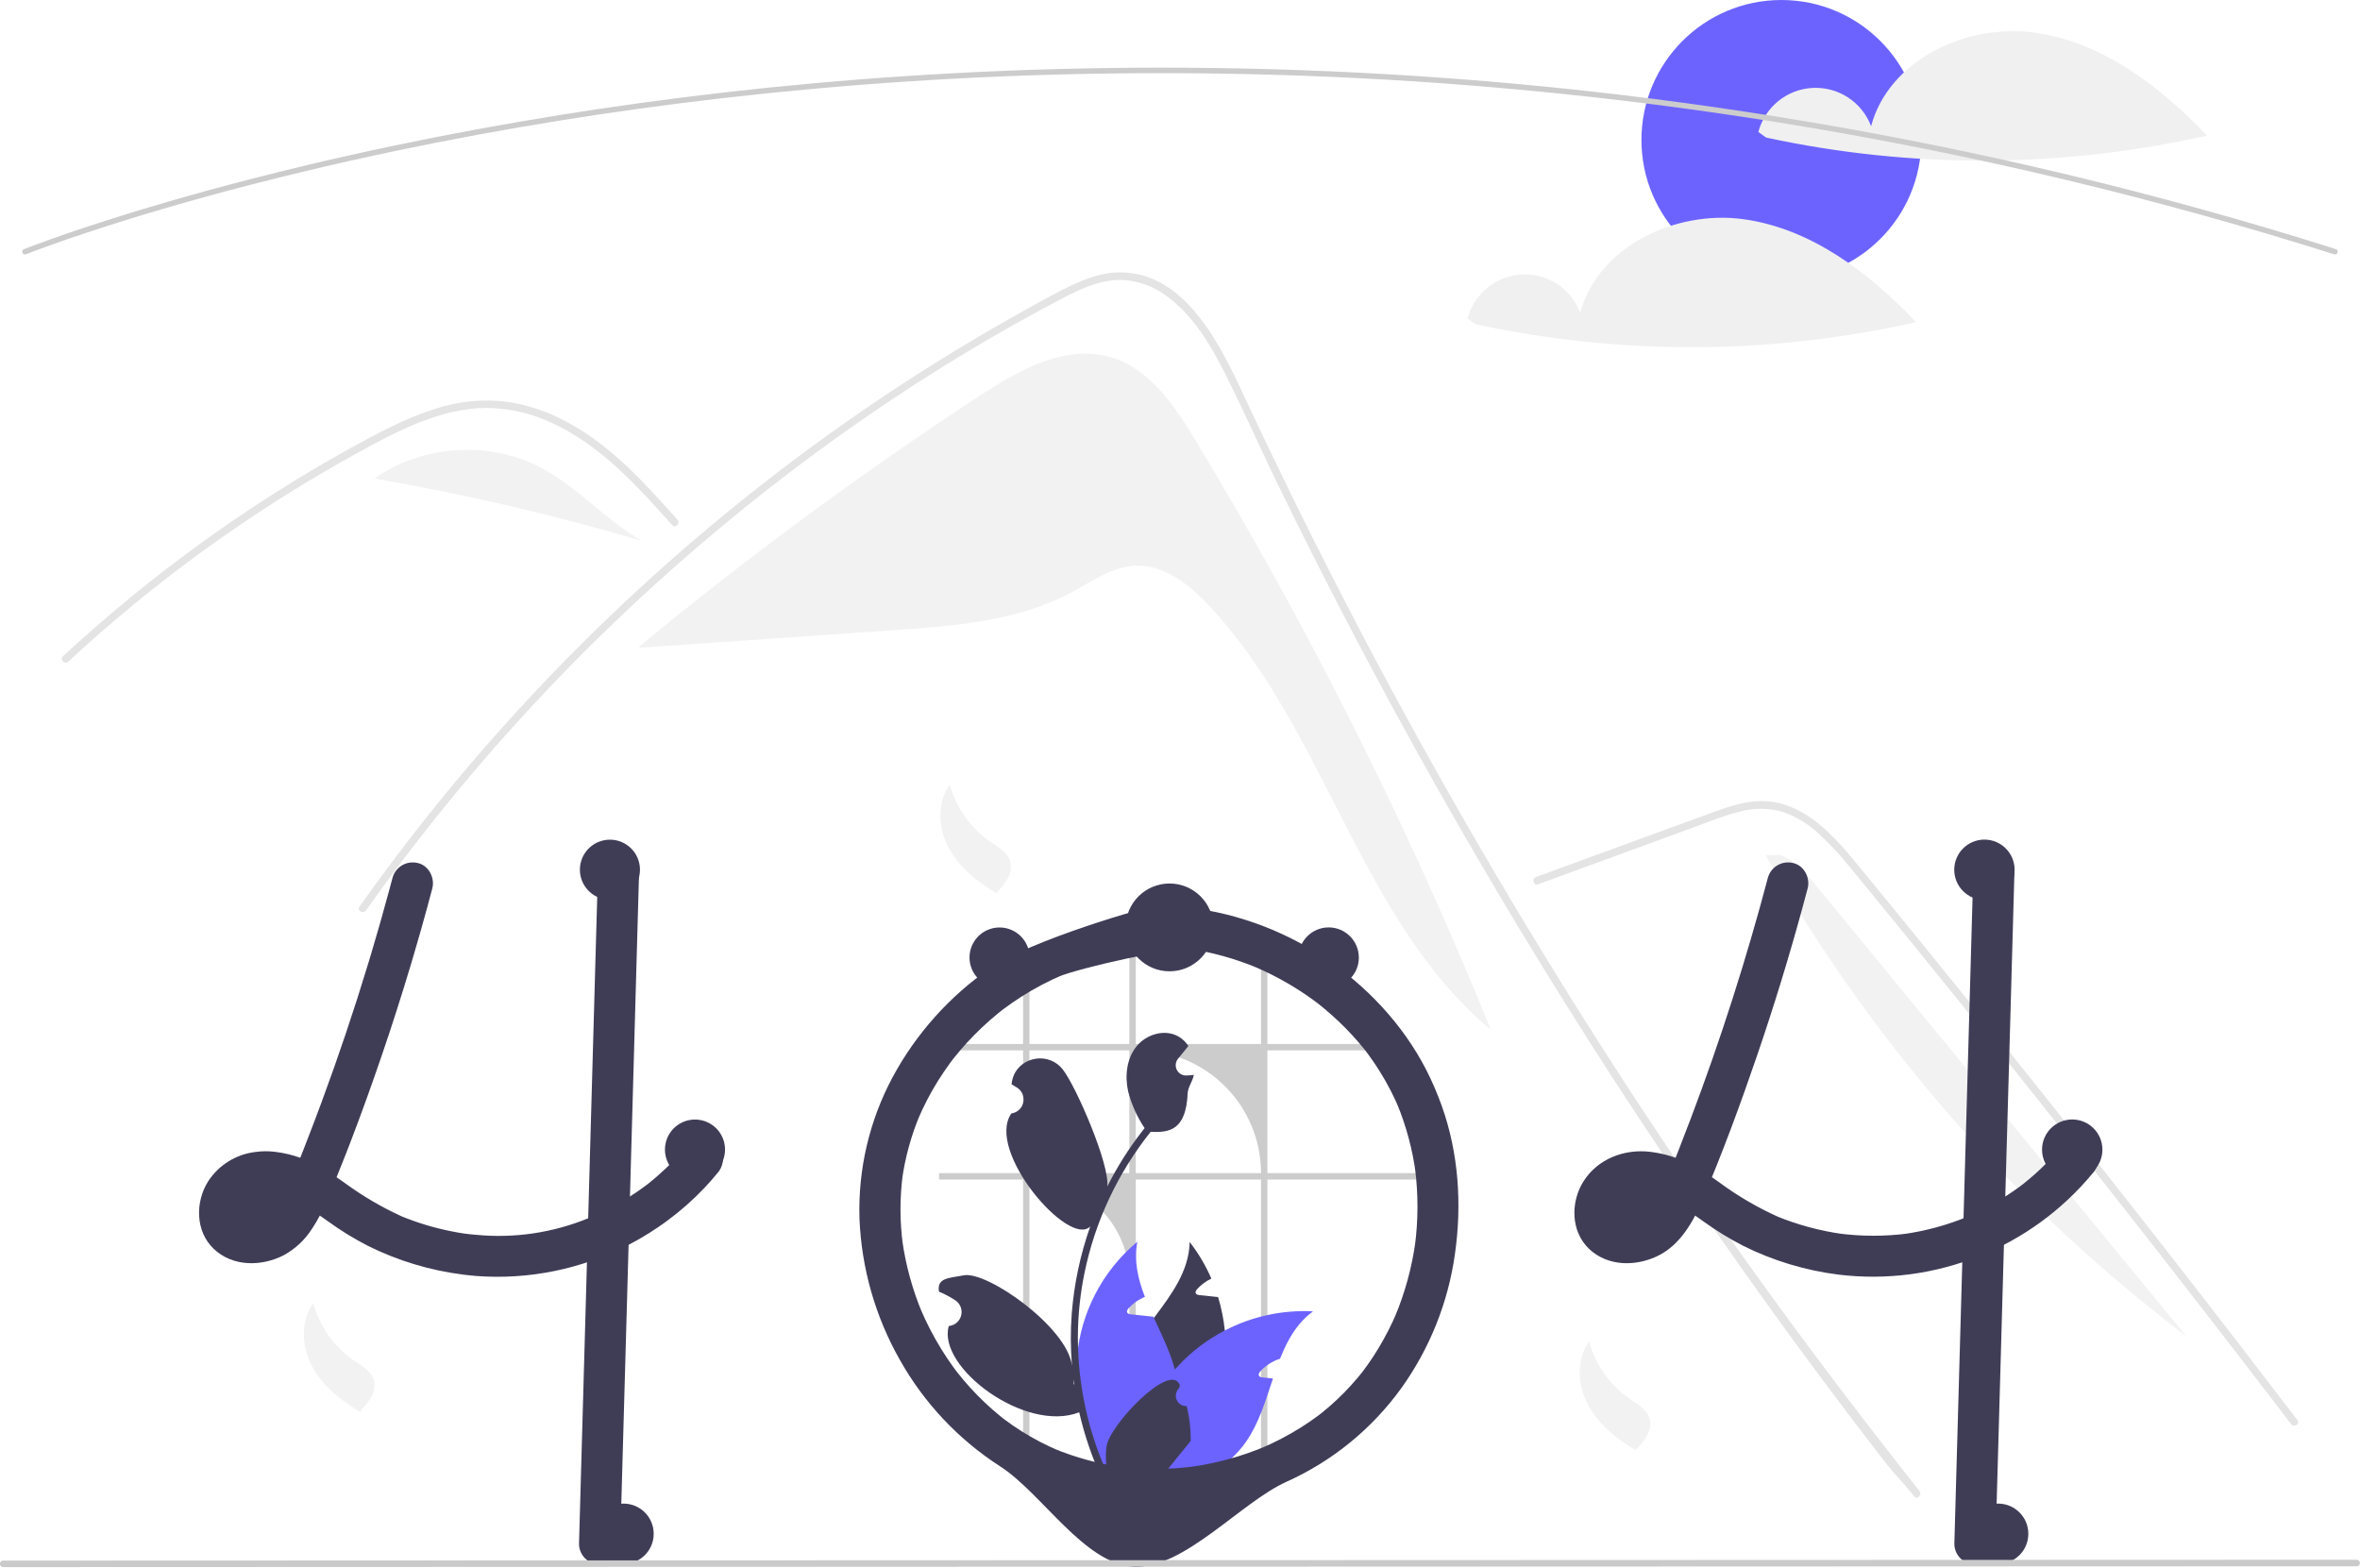
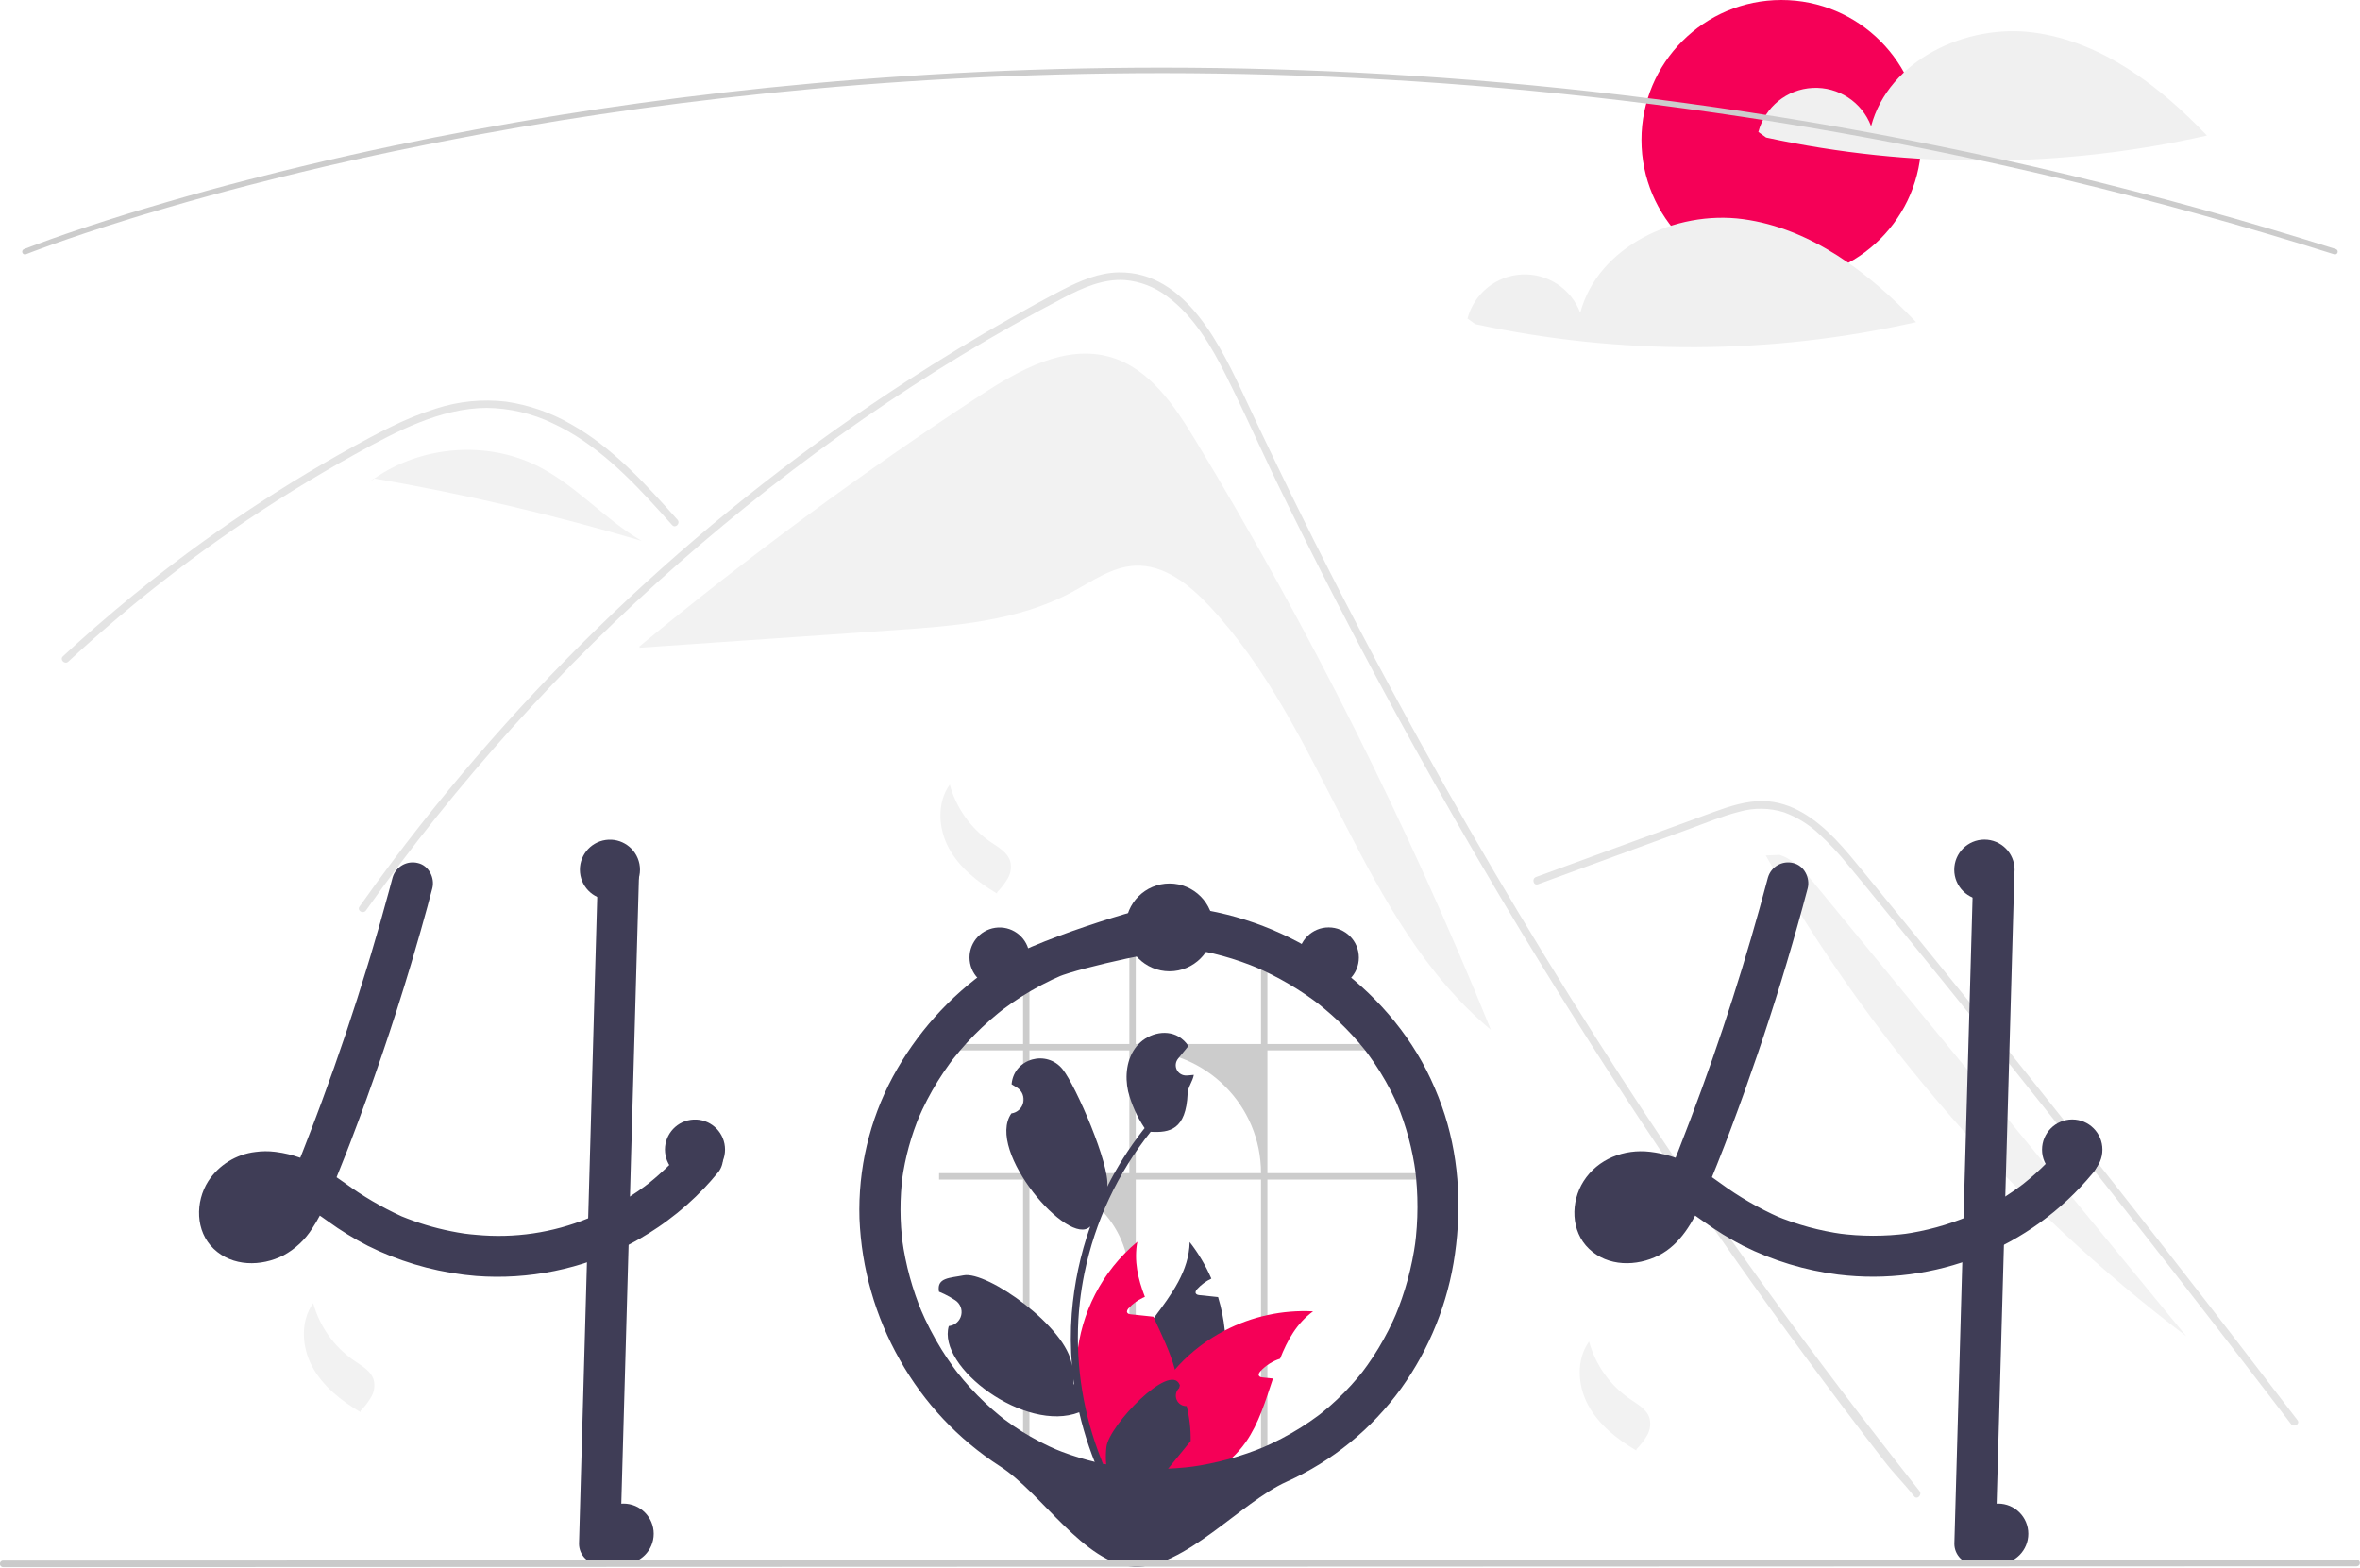
<svg xmlns="http://www.w3.org/2000/svg" data-name="Layer 1" width="860.131" height="571.148" viewBox="0 0 860.131 571.148">
  <path d="M605.67,324.953c-7.669-12.684-16.757-26.228-30.99-30.37-16.482-4.796-33.413,4.732-47.775,14.135a1392.157,1392.157,0,0,0-123.893,91.283l.043.492q46.226-3.188,92.451-6.376c22.265-1.535,45.296-3.283,64.972-13.816,7.467-3.997,14.745-9.336,23.206-9.708,10.512-.462,19.677,6.879,26.88,14.549,42.607,45.371,54.937,114.754,102.738,154.616A1516.995,1516.995,0,0,0,605.67,324.953Z" transform="translate(-169.9343 -164.426)" fill="#f2f2f2" />
  <path d="M867.571,709.781c-4.712-5.95-6.637-7.343-11.285-13.348q-56.764-73.416-106.708-151.792-33.924-53.23-64.483-108.504-14.549-26.278-28.3-52.969-10.67-20.695-20.865-41.638c-1.944-3.988-3.832-7.994-5.711-12.009-4.428-9.442-8.773-18.93-13.439-28.244-5.317-10.616-11.789-21.745-21.553-28.877a29.405,29.405,0,0,0-15.319-5.895c-7.948-.513-15.282,2.769-22.176,6.353-50.439,26.301-97.659,59.276-140.37,96.798A730.778,730.778,0,0,0,303.322,496.247c-1.008,1.439-3.392.064-2.374-1.384q6.009-8.498,12.257-16.813A734.817,734.817,0,0,1,500.805,303.064q18.248-11.826,37.183-22.542c6.362-3.603,12.752-7.16,19.251-10.497,6.371-3.273,13.137-6.215,20.416-6.325,24.77-.385,37.595,27.667,46.405,46.542q4.153,8.911,8.406,17.766,16.075,33.621,33.387,66.628,10.685,20.379,21.837,40.52,34.707,62.718,73.779,122.897c34.506,53.143,68.737,100.089,108.046,149.785C870.596,709.213,868.662,711.175,867.571,709.781Z" transform="translate(-169.9343 -164.426)" fill="#e4e4e4" />
  <path d="M414.916,355.804c-1.439-1.604-2.869-3.209-4.318-4.813-11.422-12.633-23.679-25.118-39.364-32.361a57.11,57.11,0,0,0-23.927-5.546c-8.562.028-16.932,2.273-24.843,5.418-3.74,1.494-7.398,3.19-11.001,4.996-4.116,2.072-8.159,4.281-12.183,6.509q-11.331,6.27-22.368,13.091-21.961,13.572-42.546,29.216-10.671,8.113-20.902,16.758-9.516,8.031-18.646,16.492c-1.302,1.201-3.245-.743-1.944-1.943,1.604-1.494,3.227-2.979,4.85-4.446q6.875-6.215,13.971-12.193,12.939-10.918,26.549-20.993,21.163-15.676,43.783-29.225,11.304-6.765,22.918-12.963c2.338-1.247,4.703-2.466,7.096-3.621a113.116,113.116,0,0,1,16.868-6.866,60.006,60.006,0,0,1,25.476-2.503,66.327,66.327,0,0,1,23.505,8.131c15.401,8.608,27.346,21.919,38.97,34.909C418.033,355.171,416.099,357.124,414.916,355.804Z" transform="translate(-169.9343 -164.426)" fill="#e4e4e4" />
  <path d="M730.477,486.711l36.905-13.498,18.323-6.702c5.968-2.183,11.921-4.667,18.09-6.23a28.539,28.539,0,0,1,16.374.209,37.738,37.738,0,0,1,12.771,7.917,103.64,103.64,0,0,1,10.475,11.186c3.989,4.794,7.92,9.639,11.868,14.467q24.441,29.891,48.563,60.041,24.121,30.15,47.92,60.556,23.857,30.48,47.385,61.216,2.882,3.765,5.76,7.534c1.06,1.388,3.449.02,2.375-1.388Q983.582,650.974,959.549,620.184q-24.092-30.864-48.516-61.466-24.424-30.601-49.179-60.937-6.167-7.558-12.354-15.099c-3.48-4.241-6.92-8.527-10.736-12.474-7.005-7.245-15.758-13.648-26.234-13.822-6.16-.102-12.121,1.852-17.844,3.923-6.17,2.232-12.325,4.506-18.486,6.759l-37.163,13.592-9.291,3.398c-1.649.603-.937,3.262.731,2.652Z" transform="translate(-169.9343 -164.426)" fill="#e4e4e4" />
  <path d="M366.377,334.526c-18.754-9.639-42.771-7.751-60.005,4.291a855.847,855.847,0,0,1,97.371,22.726C390.46,353.759,380.07,341.563,366.377,334.526Z" transform="translate(-169.9343 -164.426)" fill="#f2f2f2" />
  <path d="M306.188,338.784l-3.61,2.935c1.221-1.027,2.491-1.99,3.795-2.901C306.311,338.807,306.249,338.795,306.188,338.784Z" transform="translate(-169.9343 -164.426)" fill="#f2f2f2" />
  <path d="M831.549,486.846c-3.633-4.422-7.56-9.052-12.994-10.848l-5.073.2A575.436,575.436,0,0,0,966.749,651.418Q899.149,569.132,831.549,486.846Z" transform="translate(-169.9343 -164.426)" fill="#f2f2f2" />
  <path d="M516.084,450.367A37.481,37.481,0,0,0,531.015,471.325c2.82,1.92,6.157,3.762,7.122,7.035a8.379,8.379,0,0,1-.874,6.15,24.884,24.884,0,0,1-3.861,5.041l-.137.512c-6.998-4.147-13.656-9.393-17.522-16.551s-4.406-16.539.341-23.145" transform="translate(-169.9343 -164.426)" fill="#f2f2f2" />
  <path d="M749.084,653.367A37.481,37.481,0,0,0,764.015,674.325c2.82,1.92,6.157,3.762,7.122,7.035a8.379,8.379,0,0,1-.874,6.15,24.884,24.884,0,0,1-3.861,5.041l-.137.512c-6.998-4.147-13.656-9.393-17.522-16.551s-4.406-16.539.341-23.145" transform="translate(-169.9343 -164.426)" fill="#f2f2f2" />
  <path d="M284.084,639.367A37.481,37.481,0,0,0,299.015,660.325c2.82,1.92,6.157,3.762,7.122,7.035a8.379,8.379,0,0,1-.874,6.15,24.884,24.884,0,0,1-3.861,5.041l-.137.512c-6.998-4.147-13.656-9.393-17.522-16.551s-4.406-16.539.341-23.145" transform="translate(-169.9343 -164.426)" fill="#f2f2f2" />
-   <circle cx="649.249" cy="51" r="51" fill="#6c63ff" />
+   <circle cx="649.249" cy="51" r="51" fill="#f50057" />
  <path d="M911.219,176.296c-24.717-3.341-52.935,10.019-59.341,34.124a21.597,21.597,0,0,0-41.094,2.109l2.83,2.027a372.275,372.275,0,0,0,160.659-.726C957.079,195.76,935.935,179.637,911.219,176.296Z" transform="translate(-169.9343 -164.426)" fill="#f0f0f0" />
  <path d="M805.219,244.296c-24.717-3.341-52.935,10.019-59.341,34.124a21.597,21.597,0,0,0-41.094,2.109l2.83,2.027a372.275,372.275,0,0,0,160.659-.726C851.079,263.76,829.935,247.637,805.219,244.296Z" transform="translate(-169.9343 -164.426)" fill="#f0f0f0" />
  <path d="M1020.946,257.154a.982.982,0,0,1-.302-.047C756.237,173.489,523.199,184.424,374.264,208.321c-20.269,3.251-40.591,7.006-60.404,11.161-5.058,1.06-10.306,2.195-15.597,3.378-6.319,1.407-12.554,2.856-18.532,4.306q-3.873.917-7.595,1.849c-3.758.928-7.572,1.895-11.66,2.957-4.568,1.178-9.209,2.413-13.797,3.672a.442.442,0,0,1-.051.015l0.0.001c-5.183,1.415-10.338,2.871-15.323,4.325-2.698.779-5.304,1.548-7.799,2.307-.279.077-.526.151-.776.228l-.536.163c-.311.095-.617.188-.924.275l-.02.006 0.0.001-.812.252c-.968.293-1.912.579-2.841.864-24.545,7.566-38.038,12.949-38.171,13.002a1,1,0,1,1-.744-1.856c.134-.053,13.693-5.463,38.328-13.058.932-.286,1.879-.572,2.85-.866l.754-.234c.026-.01.052-.018.078-.025.305-.087.61-.18.919-.273l.537-.163c.268-.081.531-.161.801-.235,2.479-.754,5.093-1.524,7.798-2.307,4.987-1.455,10.147-2.911,15.334-4.328.016-.006.033-.01.049-.015v-.001c4.604-1.263,9.263-2.503,13.845-3.685,4.094-1.063,7.915-2.032,11.68-2.962q3.738-.93,7.609-1.853c5.985-1.451,12.233-2.902,18.563-4.312,5.299-1.184,10.556-2.322,15.622-3.383,19.843-4.162,40.198-7.923,60.497-11.179C523.096,182.415,756.467,171.463,1021.246,255.201a1.0 1,0,0,1-.301,1.953Z" transform="translate(-169.9343 -164.426)" fill="#ccc" />
  <path d="M432.923,584.266a6.729,6.729,0,0,0-1.7-2.67,6.43,6.43,0,0,0-.92-.71c-2.61-1.74-6.51-2.13-8.99,0a5.81,5.81,0,0,0-.69.71q-1.11,1.365-2.28,2.67c-1.28,1.46-2.59,2.87-3.96,4.24-.39.38-.78.77-1.18,1.15-.23.23-.46.45-.69.67-.88.84-1.78,1.65-2.69,2.45-.48.43-.96.85-1.45,1.26-.73.61-1.46,1.22-2.2,1.81-.07.05-.14.1-.21.16-.02.01-.03.03-.05.04-.01,0-.02,0-.03.02a.179.179,0,0,0-.07.05c-.22.15-.37.25-.48.34.04-.02.08-.05.12-.07-.18.14-.37.28-.55.42-1.75,1.29-3.54,2.53-5.37,3.69a99.21,99.21,0,0,1-14.22,7.55c-.33.13-.67.27-1.01.4a85.97,85.97,0,0,1-40.85,6.02q-2.13-.165-4.26-.45c-1.64-.24-3.27-.53-4.89-.86a97.932,97.932,0,0,1-18.02-5.44,118.652,118.652,0,0,1-20.66-12.12c-1-.71-2.01-1.42-3.02-2.11,1.15-2.82,2.28-5.64,3.38-8.48.55-1.37,1.08-2.74,1.6-4.12,4.09-10.63,7.93-21.36,11.61-32.13q5.58-16.365,10.53-32.92.51-1.68.99-3.36,2.595-8.745,4.98-17.53c.15-.57.31-1.13.45-1.7q.69-2.52,1.35-5.04c1-3.79-1.26-8.32-5.24-9.23a7.634,7.634,0,0,0-9.22,5.24c-.43,1.62-.86,3.23-1.3,4.85q-3.165,11.745-6.66,23.41-.51,1.68-1.02,3.36-7.71,25.41-16.93,50.31-1.11,3.015-2.25,6.01c-.37.98-.74,1.96-1.12,2.94-.73,1.93-1.48,3.86-2.23,5.79-.43,1.13-.87,2.26-1.31,3.38-.29.71-.57,1.42-.85,2.12a41.809,41.809,0,0,0-8.81-2.12l-.48-.06a27.397,27.397,0,0,0-7.01.06,23.914,23.914,0,0,0-17.24,10.66c-4.77,7.51-4.71,18.25,1.98,24.63,6.89,6.57,17.32,6.52,25.43,2.41a28.351,28.351,0,0,0,10.52-9.86,50.569,50.569,0,0,0,2.74-4.65c.21.14.42.28.63.43.8.56,1.6,1.13,2.39,1.69a111.738,111.738,0,0,0,14.51,8.91,108.359,108.359,0,0,0,34.62,10.47c.27.03.53.07.8.1,1.33.17,2.67.3,4.01.41a103.782,103.782,0,0,0,55.58-11.36q2.175-1.125,4.31-2.36,3.315-1.92,6.48-4.08c1.15-.78,2.27-1.57,3.38-2.4a101.042,101.042,0,0,0,13.51-11.95q2.355-2.475,4.51-5.11a8.061,8.061,0,0,0,2.2-5.3A7.564,7.564,0,0,0,432.923,584.266Zm-165.59,23.82c.21-.15.42-.31.62-.47C267.893,607.766,267.603,607.936,267.333,608.086Zm3.21-3.23c-.23.26-.44.52-.67.78a23.366,23.366,0,0,1-2.25,2.2c-.11.1-.23.2-.35.29a.01.01,0,0,0-.01.01,3.804,3.804,0,0,0-.42.22q-.645.39-1.32.72a17.005,17.005,0,0,1-2.71.75,16.799,16.799,0,0,1-2.13.02h-.02a14.823,14.823,0,0,1-1.45-.4c-.24-.12-.47-.26-.7-.4-.09-.08-.17-.16-.22-.21a2.44,2.44,0,0,1-.27-.29.01.01,0,0,0-.01-.01c-.11-.2-.23-.4-.34-.6a.031.031,0,0,1-.01-.02c-.08-.25-.15-.51-.21-.77a12.511,12.511,0,0,1,.01-1.37,13.467,13.467,0,0,1,.54-1.88,11.068,11.068,0,0,1,.69-1.26c.02-.04.12-.2.23-.38.01-.01.01-.01.01-.02.15-.17.3-.35.46-.51.27-.3.56-.56.85-.83a18.022,18.022,0,0,1,1.75-1.01,19.481,19.481,0,0,1,2.93-.79,24.989,24.989,0,0,1,4.41.04,30.301,30.301,0,0,1,4.1,1.01,36.945,36.945,0,0,1-2.77,4.54C270.623,604.746,270.583,604.806,270.543,604.856Zm-11.12-3.29a2.18,2.18,0,0,1-.31.39A1.409,1.409,0,0,1,259.423,601.566Z" transform="translate(-169.9343 -164.426)" fill="#3f3d56" />
  <path d="M402.863,482.136q-.135,4.71-.27,9.42-.285,10.455-.59,20.92-.315,11.775-.66,23.54-.165,6.075-.34,12.15-.465,16.365-.92,32.72c-.03,1.13-.07,2.25-.1,3.38q-.225,8.115-.45,16.23-.255,8.805-.5,17.61-.18,6.6-.37,13.21-1.35,47.895-2.7,95.79a7.648,7.648,0,0,1-7.5,7.5,7.561,7.561,0,0,1-7.5-7.5q.75-26.94,1.52-53.88.675-24.36,1.37-48.72.225-8.025.45-16.06.345-12.09.68-24.18c.03-1.13.07-2.25.1-3.38.02-.99.05-1.97.08-2.96q.66-23.475,1.32-46.96.27-9.24.52-18.49.3-10.545.6-21.08c.09-3.09.17-6.17.26-9.26a7.648,7.648,0,0,1,7.5-7.5A7.561,7.561,0,0,1,402.863,482.136Z" transform="translate(-169.9343 -164.426)" fill="#3f3d56" />
  <path d="M814.291,484.217a893.238,893.238,0,0,1-28.161,87.941c-3.007,7.946-6.083,15.877-9.371,23.712l.756-1.792a54.583,54.583,0,0,1-5.59,10.612q-.229.321-.467.636,1.166-1.49.443-.589c-.254.301-.505.602-.768.895a23.664,23.664,0,0,1-2.249,2.203q-.301.258-.612.504l.938-.729c-.109.257-.873.597-1.111.743a18.254,18.254,0,0,1-2.405,1.219l1.792-.756a19.086,19.086,0,0,1-4.231,1.161l1.994-.268a17.021,17.021,0,0,1-4.298.046l1.994.268a14.002,14.002,0,0,1-3.405-.917l1.792.756a12.012,12.012,0,0,1-1.679-.896c-.271-.177-1.105-.809-.015.025,1.133.866.146.074-.088-.156-.194-.192-.37-.4-.56-.595-.882-.905.996,1.557.397.499a18.182,18.182,0,0,1-.878-1.637l.756,1.792a11.925,11.925,0,0,1-.728-2.651l.268,1.994a13.651,13.651,0,0,1-.003-3.405l-.268,1.994a15.964,15.964,0,0,1,.995-3.68l-.756,1.792a16.729,16.729,0,0,1,1.178-2.298,6.729,6.729,0,0,1,.729-1.071c.049.016-1.269,1.513-.569.757.183-.198.354-.406.539-.602.296-.314.614-.601.926-.898,1.045-.994-1.462.966-.257.179a19.049,19.049,0,0,1,2.749-1.499l-1.792.756a20.311,20.311,0,0,1,4.995-1.34l-1.994.268a25.628,25.628,0,0,1,6.461.076l-1.994-.268a33.211,33.211,0,0,1,7.892,2.22l-1.792-.756c5.39,2.314,10.163,5.749,14.928,9.118a111.95,111.95,0,0,0,14.506,8.906,108.388,108.388,0,0,0,34.622,10.474,103.933,103.933,0,0,0,92.586-36.752,8.078,8.078,0,0,0,2.197-5.303,7.632,7.632,0,0,0-2.197-5.303c-2.752-2.526-7.949-3.239-10.607,0a95.636,95.636,0,0,1-8.107,8.727q-2.017,1.914-4.142,3.71-1.214,1.026-2.461,2.011c-.393.311-1.619,1.138.263-.197-.431.306-.845.64-1.271.955a99.269,99.269,0,0,1-20.332,11.565l1.792-.756a96.836,96.836,0,0,1-24.171,6.622l1.994-.268a97.643,97.643,0,0,1-25.754-.038l1.994.268a99.8,99.8,0,0,1-24.857-6.77l1.792.756a116.025,116.025,0,0,1-21.736-12.591,86.877,86.877,0,0,0-11.113-6.994,42.824,42.824,0,0,0-14.438-4.389c-9.439-1.111-19.057,2.566-24.246,10.72-4.776,7.505-4.714,18.244,1.974,24.625,6.888,6.572,17.318,6.517,25.436,2.406,7.817-3.959,12.513-12.185,15.815-19.942,7.431-17.455,14.01-35.314,20.14-53.263q9.097-26.637,16.499-53.813.917-3.366,1.807-6.739c1.001-3.789-1.261-8.32-5.238-9.226a7.633,7.633,0,0,0-9.226,5.238Z" transform="translate(-169.9343 -164.426)" fill="#3f3d56" />
  <path d="M889.124,482.136l-2.7,95.793-2.685,95.294-1.518,53.884a7.565,7.565,0,0,0,7.5,7.5,7.649,7.649,0,0,0,7.5-7.5l2.7-95.793,2.685-95.294,1.518-53.884a7.565,7.565,0,0,0-7.5-7.5,7.649,7.649,0,0,0-7.5,7.5Z" transform="translate(-169.9343 -164.426)" fill="#3f3d56" />
  <path d="M629.526,700.361h2.329V594.319h54.329v-2.323H631.855V547.252H673.81q-.923-1.173-1.899-2.317H631.855V515.382c-.77-.328-1.547-.645-2.329-.944V544.935h-45.652V507.07c-.782.036-1.553.09-2.329.155v37.71h-36.42V516.684c-.782.346-1.553.711-2.317,1.093V544.935h-30.616v2.317h30.616v44.744h-30.616v2.323h30.616V700.361h2.317V594.319a36.413,36.413,0,0,1,36.42,36.42v69.622h2.329V594.319h45.652Zm-84.401-108.365V547.252h36.42v44.744Zm38.749,0V547.252h.914a44.741,44.741,0,0,1,44.738,44.744Z" transform="translate(-169.9343 -164.426)" opacity="0.2" />
  <path d="M615.303,668.566a63.059,63.059,0,0,1-20.05,33.7c-.74.64-1.48,1.26-2.25,1.87q-2.805.255-5.57.52c-1.53.14-3.04.29-4.54.43l-.27.03-.19-1.64-.76-6.64a37.623,37.623,0,0,1-3.3-32.44c2.64-7.12,7.42-13.41,12.12-19.65,6.49-8.62,12.8-17.14,13.03-27.65a60.544,60.544,0,0,1,7.9,13.33,16.432,16.432,0,0,0-5.12,3.77c-.41.45-.82,1.08-.54,1.62.24.46.84.57,1.36.63,1.25.13,2.51.26,3.76.39,1,.11,2,.21,3,.32a63.99,63.99,0,0,1,2.45,12.18A61.189,61.189,0,0,1,615.303,668.566Z" transform="translate(-169.9343 -164.426)" fill="#3f3d56" />
-   <path d="M648.503,642.356c-5.9,4.29-9.35,10.46-12.03,17.26a16.628,16.628,0,0,0-7.17,4.58c-.41.45-.82,1.08-.54,1.62.24.46.84.57,1.36.63,1.25.13,2.51.26,3.76.39-2.68,8.04-5.14,16.36-9.88,23.15a36.989,36.989,0,0,1-12.03,10.91,38.492,38.492,0,0,1-4.02,1.99q-7.62.585-14.95,1.25-2.805.255-5.57.52c-1.53.14-3.04.29-4.54.43q-.015-.825,0-1.65a63.304,63.304,0,0,1,15.25-39.86c.45-.52.91-1.03,1.38-1.54a61.792,61.792,0,0,1,16.81-12.7A62.654,62.654,0,0,1,648.503,642.356Z" transform="translate(-169.9343 -164.426)" fill="#6c63ff" />
-   <path d="M589.163,699.526l-1.15,3.4-.58,1.73c-1.53.14-3.04.29-4.54.43l-.27.03c-1.66.17-3.31.34-4.96.51-.43-.5-.86-1.01-1.28-1.53a62.03,62.03,0,0,1,8.07-87.11c-1.32,6.91.22,13.53,2.75,20.1-.27.11-.53.22-.78.34a16.432,16.432,0,0,0-5.12,3.77c-.41.45-.82,1.08-.54,1.62.24.46.84.57,1.36.63,1.25.13,2.51.26,3.76.39,1,.11,2,.21,3,.32q.705.075,1.41.15c.07.15.13.29.2.44,2.85,6.18,5.92,12.39,7.65,18.83a43.666,43.666,0,0,1,1.02,4.91A37.604,37.604,0,0,1,589.163,699.526Z" transform="translate(-169.9343 -164.426)" fill="#6c63ff" />
+   <path d="M648.503,642.356c-5.9,4.29-9.35,10.46-12.03,17.26a16.628,16.628,0,0,0-7.17,4.58c-.41.45-.82,1.08-.54,1.62.24.46.84.57,1.36.63,1.25.13,2.51.26,3.76.39-2.68,8.04-5.14,16.36-9.88,23.15a36.989,36.989,0,0,1-12.03,10.91,38.492,38.492,0,0,1-4.02,1.99q-7.62.585-14.95,1.25-2.805.255-5.57.52c-1.53.14-3.04.29-4.54.43q-.015-.825,0-1.65a63.304,63.304,0,0,1,15.25-39.86c.45-.52.91-1.03,1.38-1.54a61.792,61.792,0,0,1,16.81-12.7A62.654,62.654,0,0,1,648.503,642.356Z" transform="translate(-169.9343 -164.426)" fill="#f50057" />
+   <path d="M589.163,699.526l-1.15,3.4-.58,1.73c-1.53.14-3.04.29-4.54.43l-.27.03c-1.66.17-3.31.34-4.96.51-.43-.5-.86-1.01-1.28-1.53a62.03,62.03,0,0,1,8.07-87.11c-1.32,6.91.22,13.53,2.75,20.1-.27.11-.53.22-.78.34a16.432,16.432,0,0,0-5.12,3.77c-.41.45-.82,1.08-.54,1.62.24.46.84.57,1.36.63,1.25.13,2.51.26,3.76.39,1,.11,2,.21,3,.32q.705.075,1.41.15c.07.15.13.29.2.44,2.85,6.18,5.92,12.39,7.65,18.83a43.666,43.666,0,0,1,1.02,4.91A37.604,37.604,0,0,1,589.163,699.526Z" transform="translate(-169.9343 -164.426)" fill="#f50057" />
  <path d="M689.821,554.487c-8.609-16.792-21.946-30.921-37.632-41.304a114.237,114.237,0,0,0-52.563-18.38q-3.69-.335-7.399-.393c-2.921-.044-46.866,12.632-61.587,22.982a114.295,114.295,0,0,0-35.333,39.527,102.5,102.5,0,0,0-12.126,51.633,113.564,113.564,0,0,0,14.703,51.476,110.475,110.475,0,0,0,36.444,38.746C549.667,708.561,565.074,734.51,583.183,735.426c18.246.923,39.054-23.555,55.695-30.987a104.425,104.425,0,0,0,41.726-34.005,110.25,110.25,0,0,0,19.599-48.948c2.574-18.083,1.374-36.733-4.801-54.016a111.86,111.86,0,0,0-5.58-12.983c-1.78-3.505-6.996-4.796-10.261-2.691a7.68,7.68,0,0,0-2.691,10.261q1.568,3.088,2.915,6.278l-.756-1.792a101.151,101.151,0,0,1,6.876,25.538l-.268-1.994a109.229,109.229,0,0,1-.066,28.683l.268-1.994a109.734,109.734,0,0,1-7.555,27.674l.756-1.792a104.212,104.212,0,0,1-6.672,13.098q-1.923,3.186-4.081,6.222c-.632.888-1.283,1.761-1.939,2.631-.856,1.136,1.167-1.483.282-.369-.151.19-.3.38-.452.569q-.681.852-1.382,1.688a93.613,93.613,0,0,1-10.176,10.384q-1.366,1.192-2.778,2.331c-.469.378-.932.773-1.421,1.125.019-.013,1.58-1.199.656-.511-.29.216-.579.436-.87.652q-2.91,2.156-5.974,4.092a103.485,103.485,0,0,1-14.756,7.713l1.792-.756a109.215,109.215,0,0,1-27.597,7.552l1.994-.268a108.154,108.154,0,0,1-28.589.051l1.994.268a99.835,99.835,0,0,1-25.095-6.784l1.792.756a93.643,93.643,0,0,1-13.416-6.991q-3.174-2-6.184-4.247c-.286-.214-.57-.43-.855-.645-.915-.691.658.51.67.518a19.169,19.169,0,0,1-1.535-1.225q-1.454-1.184-2.861-2.422a101.989,101.989,0,0,1-10.493-10.709q-1.213-1.434-2.374-2.911c-.335-.426-.947-1.29.404.529-.178-.239-.362-.474-.542-.712q-.647-.858-1.276-1.728-2.203-3.048-4.188-6.246a109.29,109.29,0,0,1-7.805-15.108l.756,1.792a106.588,106.588,0,0,1-7.34-26.837l.268,1.994a97.866,97.866,0,0,1-.048-25.636l-.268,1.994A94.673,94.673,0,0,1,505.276,570.55l-.756,1.792a101.557,101.557,0,0,1,7.195-13.856q2.066-3.323,4.378-6.485.525-.718,1.062-1.428c.324-.428,1.215-1.493-.305.388.149-.184.293-.374.439-.56q1.269-1.608,2.6-3.165A107.402,107.402,0,0,1,530.772,536.215q1.474-1.292,2.995-2.529.691-.562,1.391-1.113c.187-.147.376-.291.562-.439-1.997,1.59-.555.433-.102.093q3.134-2.348,6.435-4.461a103.644,103.644,0,0,1,15.387-8.108l-1.792.756c7.76-3.258,42.141-10.949,48.394-10.11l-1.994-.268A106.225,106.225,0,0,1,628.768,517.419l-1.792-.756a110.313,110.313,0,0,1,12.6,6.329q3.043,1.784,5.967,3.763,1.384.937,2.738,1.915.677.489,1.346.989c.248.185.494.373.741.558,1.039.779-1.431-1.128-.342-.267a110.843,110.843,0,0,1,10.368,9.253q2.401,2.445,4.637,5.045,1.147,1.334,2.246,2.708c.364.455,1.605,2.101.084.085.372.493.747.982,1.114,1.479a97.977,97.977,0,0,1,8.392,13.538c1.793,3.498,6.987,4.802,10.261,2.691A7.677,7.677,0,0,0,689.821,554.487Z" transform="translate(-169.9343 -164.426)" fill="#3f3d56" />
  <path d="M602.431,676.882a3.78,3.78,0,0,1-2.739-6.551c.095-.379.164-.651.259-1.03q-.051-.124-.103-.247c-3.48-8.298-25.685,14.833-26.645,22.632a30.029,30.029,0,0,0,.527,10.328A120.392,120.392,0,0,1,562.778,652.01a116.202,116.202,0,0,1,.721-12.963q.597-5.293,1.657-10.511a121.787,121.787,0,0,1,24.151-51.616c6.874.384,12.898-.663,13.48-13.985.103-2.37,1.861-4.422,2.248-6.756-.656.086-1.323.14-1.979.183-.204.011-.42.021-.624.032l-.077.003a3.745,3.745,0,0,1-3.076-6.101q.425-.523.851-1.046c.43-.538.871-1.065,1.302-1.603a1.865,1.865,0,0,0,.14-.161c.495-.613.99-1.216,1.485-1.829a10.829,10.829,0,0,0-3.55-3.432c-4.959-2.905-11.801-.893-15.384,3.593-3.593,4.486-4.271,10.779-3.023,16.384a43.398,43.398,0,0,0,6.003,13.383c-.269.344-.549.678-.818,1.022a122.574,122.574,0,0,0-12.794,20.268c1.016-7.939-11.412-36.608-16.218-42.681-5.773-7.294-17.611-4.111-18.628,5.136q-.015.134-.029.268,1.071.604,2.096,1.282a5.127,5.127,0,0,1-2.067,9.33l-.105.016c-9.556,13.644,21.077,49.155,28.745,41.181a125.11,125.11,0,0,0-6.734,31.693,118.664,118.664,0,0,0,.086,19.16l-.032-.226C558.902,648.154,529.674,627.514,521.139,629.233c-4.917.99-9.76.765-9.013,5.725q.018.119.036.237a34.442,34.442,0,0,1,3.862,1.861q1.071.604,2.096,1.282a5.127,5.127,0,0,1-2.067,9.33l-.105.016c-.075.011-.14.022-.215.032-4.35,14.966,27.907,39.12,47.518,31.435h.011a125.075,125.075,0,0,0,8.402,24.528H601.679c.108-.334.204-.678.301-1.011a34.102,34.102,0,0,1-8.305-.495c2.227-2.733,4.454-5.487,6.681-8.219a1.861,1.861,0,0,0,.14-.161c1.13-1.398,2.27-2.786,3.399-4.185l.001-.002a49.952,49.952,0,0,0-1.464-12.725Zm-34.371-67.613.016-.021-.016.043Zm-6.648,59.932-.258-.581c.011-.42.011-.839,0-1.269,0-.118-.021-.237-.021-.355.097.742.183,1.485.29,2.227Z" transform="translate(-169.9343 -164.426)" fill="#3f3d56" />
  <circle cx="95.249" cy="439" r="11" fill="#3f3d56" />
  <circle cx="227.249" cy="559" r="11" fill="#3f3d56" />
  <circle cx="728.249" cy="559" r="11" fill="#3f3d56" />
  <circle cx="755.249" cy="419" r="11" fill="#3f3d56" />
  <circle cx="723.249" cy="317" r="11" fill="#3f3d56" />
  <path d="M434.183,583.426a10.949,10.949,0,1,1-.21-2.16A10.992,10.992,0,0,1,434.183,583.426Z" transform="translate(-169.9343 -164.426)" fill="#3f3d56" />
  <circle cx="484.249" cy="349" r="11" fill="#3f3d56" />
  <path d="M545.183,513.426a10.949,10.949,0,1,1-.21-2.16A10.992,10.992,0,0,1,545.183,513.426Z" transform="translate(-169.9343 -164.426)" fill="#3f3d56" />
  <path d="M403.183,481.426a10.949,10.949,0,1,1-.21-2.16A10.992,10.992,0,0,1,403.183,481.426Z" transform="translate(-169.9343 -164.426)" fill="#3f3d56" />
  <circle cx="599.249" cy="443" r="11" fill="#3f3d56" />
  <circle cx="426.249" cy="338" r="16" fill="#3f3d56" />
  <path d="M1028.875,735.267l-857.75.307a1.191,1.191,0,1,1,0-2.381l857.75-.307a1.191,1.191,0,0,1,0,2.381Z" transform="translate(-169.9343 -164.426)" fill="#cacaca" />
</svg>
